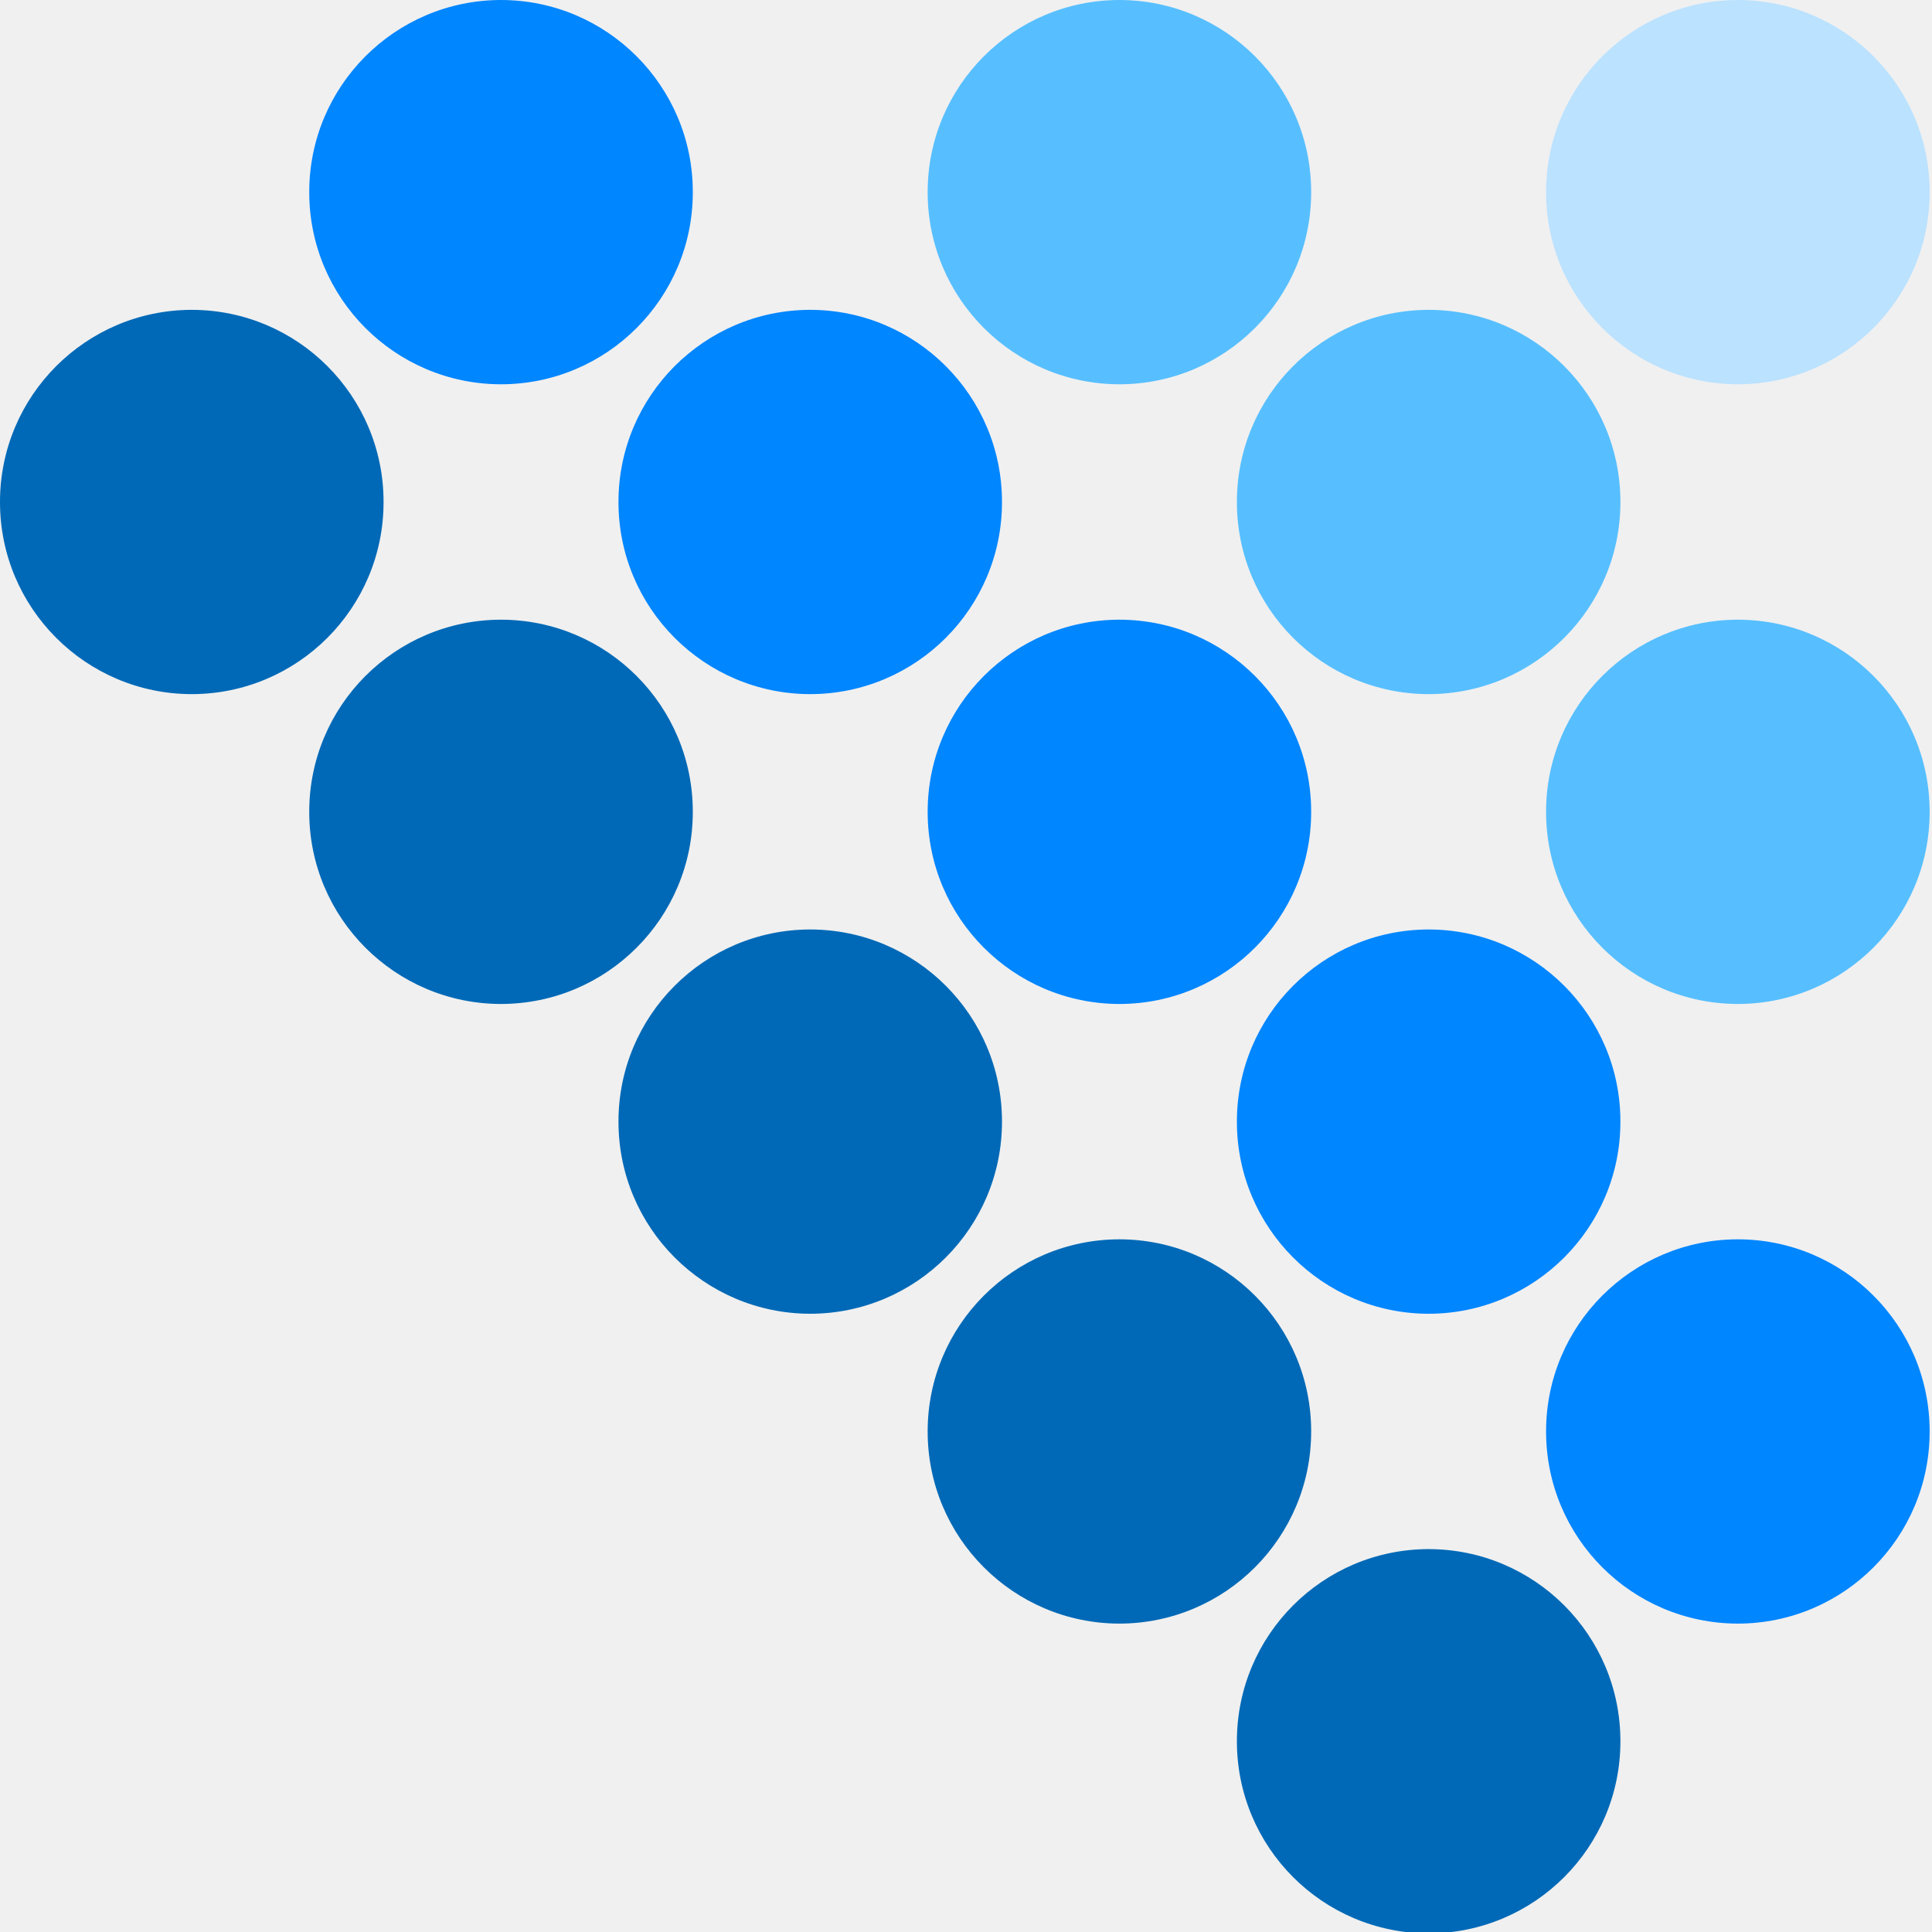
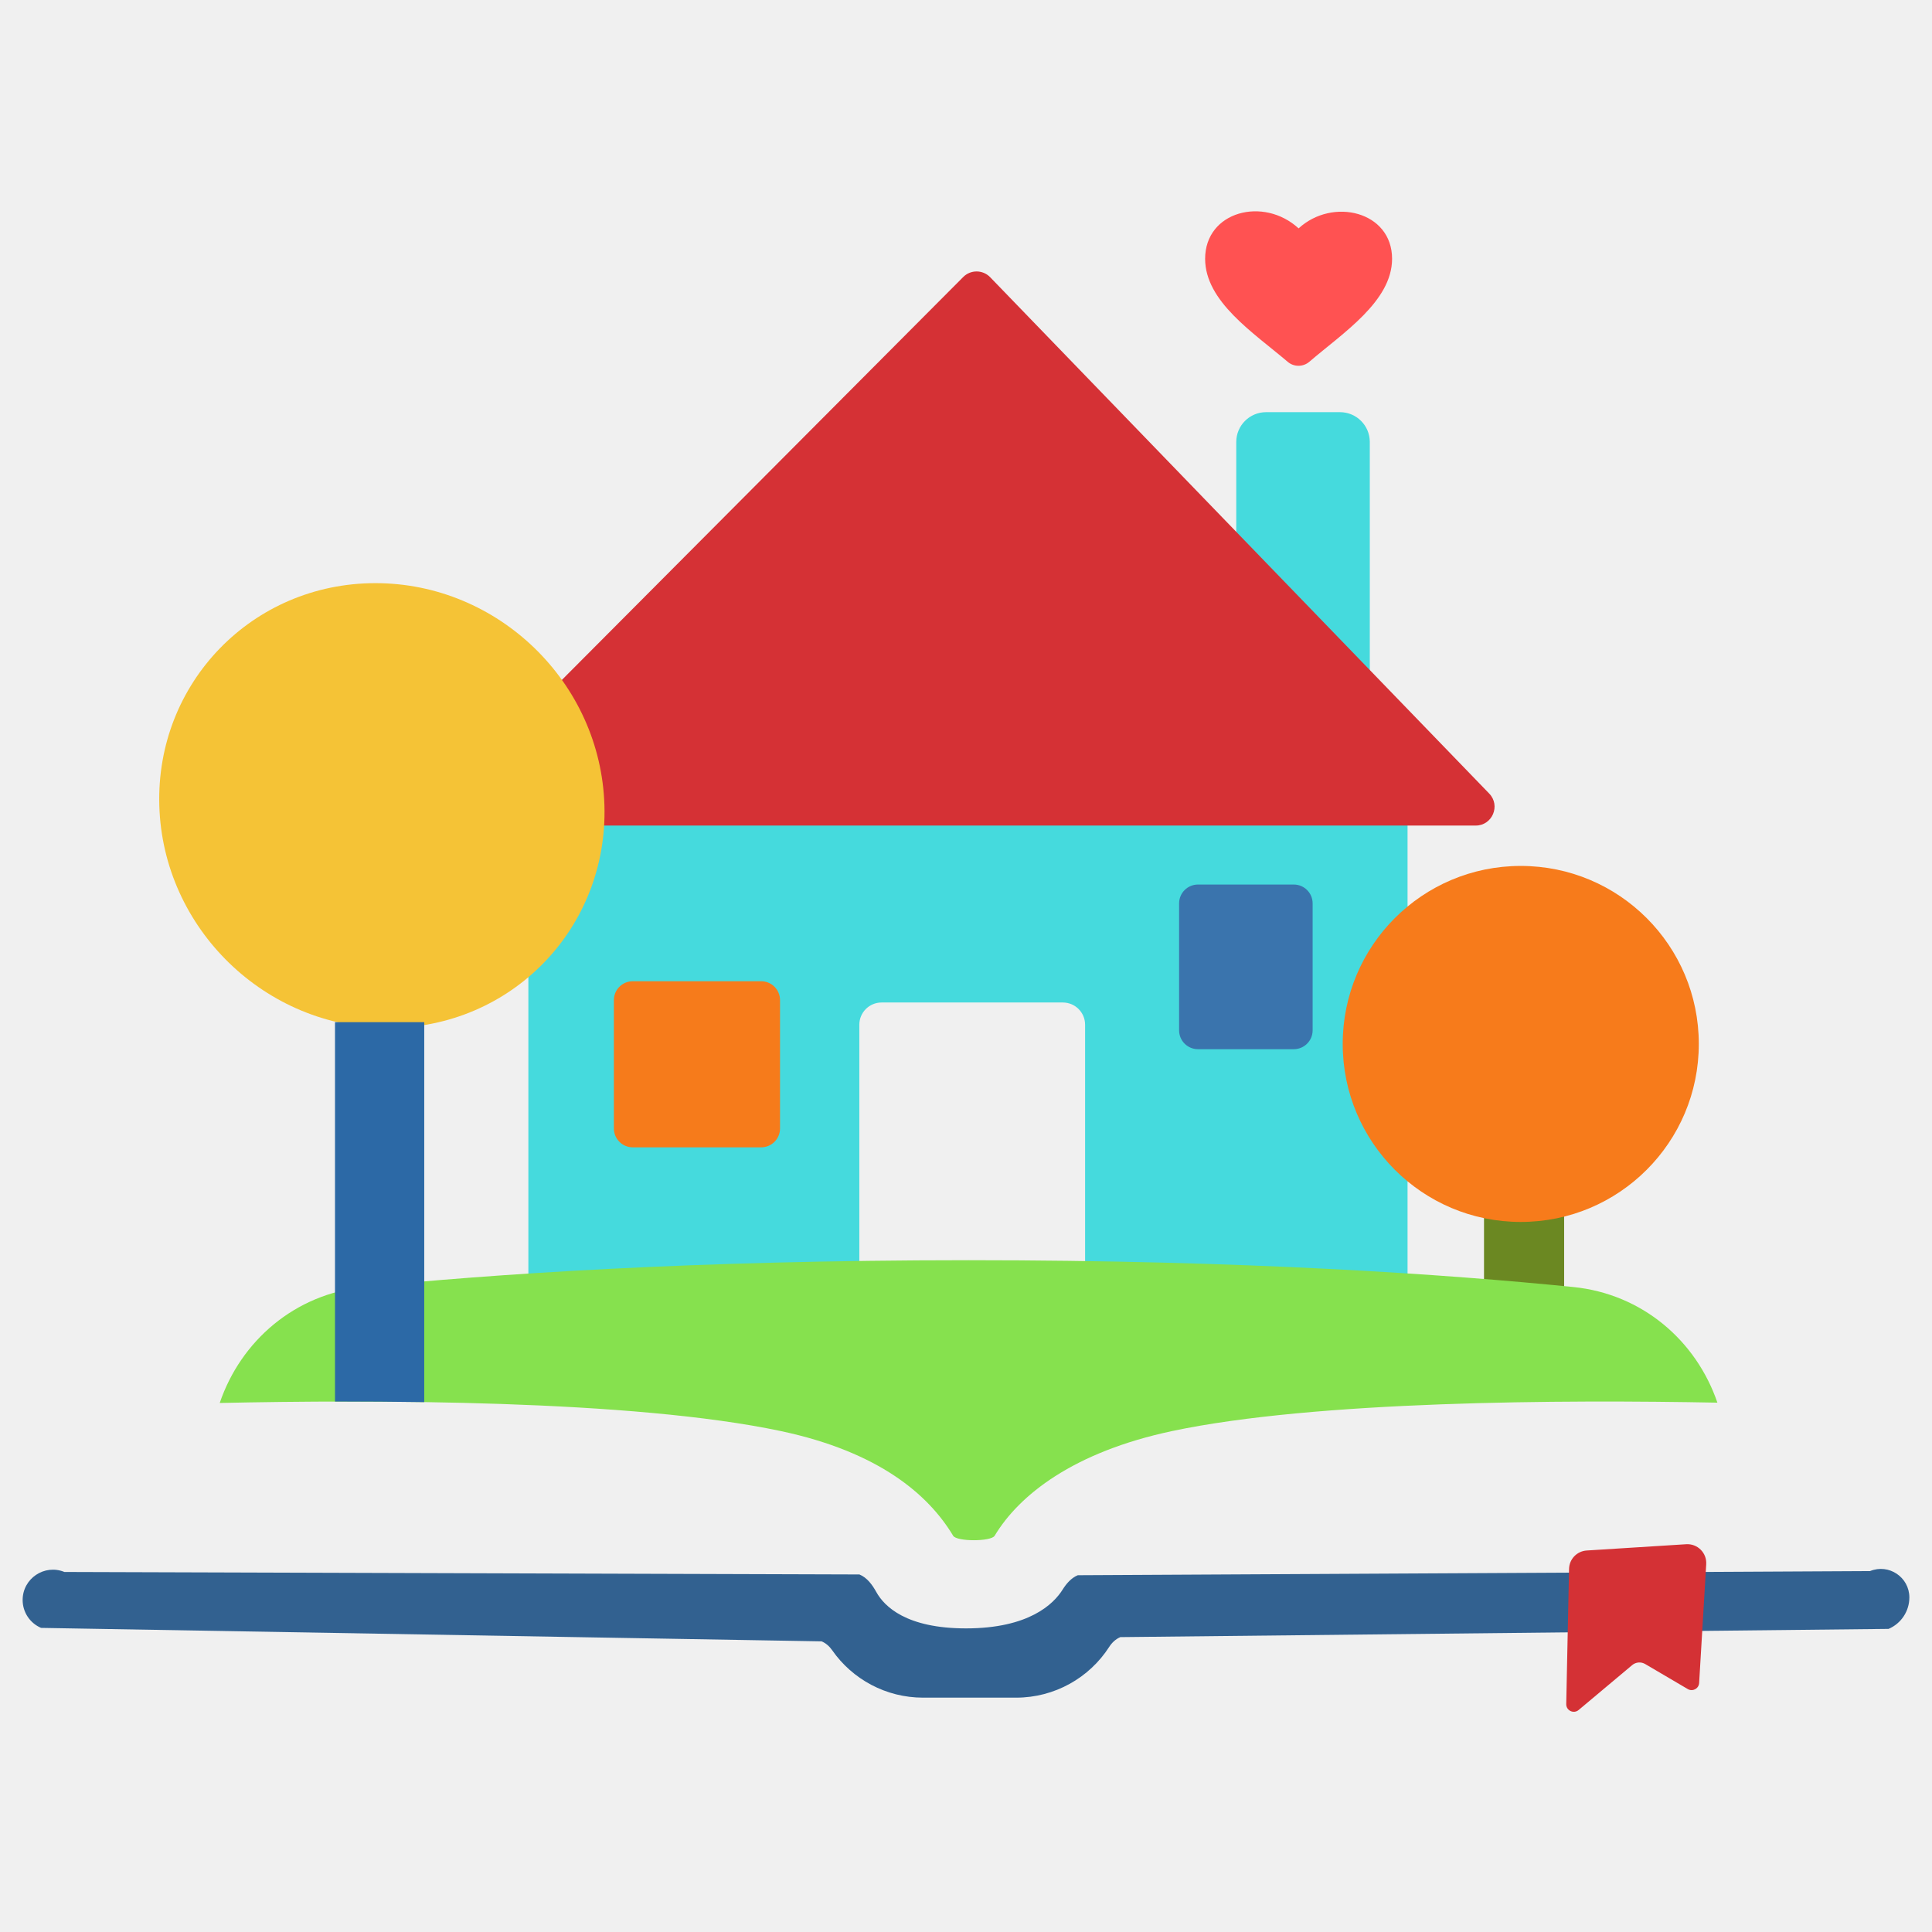
- <svg xmlns="http://www.w3.org/2000/svg" width="32" height="32" fill="none">
-   <g clip-path="url(#clip0_404_274)">
-     <path d="M28.785 26.892a3.18 3.18 0 003.176-3.183 3.18 3.18 0 00-3.176-3.182 3.18 3.18 0 00-3.177 3.182 3.18 3.18 0 003.177 3.183z" fill="#0086FF" />
-     <path d="M23.663 32.023a3.18 3.18 0 003.176-3.183 3.18 3.18 0 00-3.176-3.182 3.18 3.18 0 00-3.176 3.182 3.18 3.18 0 003.176 3.183z" fill="#0069B7" />
-     <path d="M28.785 16.629a3.18 3.18 0 003.176-3.183 3.18 3.18 0 00-3.176-3.182 3.18 3.18 0 00-3.177 3.182 3.18 3.18 0 003.177 3.183z" fill="#57BFFF" />
-     <path d="M23.663 21.76a3.18 3.18 0 003.176-3.183 3.18 3.18 0 00-3.176-3.182 3.18 3.18 0 00-3.176 3.182 3.18 3.18 0 003.176 3.183z" fill="#0086FF" />
-     <path d="M18.541 26.892a3.18 3.18 0 003.176-3.183 3.18 3.18 0 00-3.176-3.182 3.18 3.18 0 00-3.176 3.182 3.18 3.18 0 003.176 3.183z" fill="#0069B7" />
-     <path d="M28.785 6.365a3.18 3.18 0 003.176-3.182A3.18 3.18 0 0028.785 0a3.18 3.18 0 00-3.177 3.183 3.18 3.18 0 003.177 3.182z" fill="#BBE2FF" />
-     <path d="M23.663 11.497a3.18 3.18 0 003.176-3.183 3.18 3.18 0 00-3.176-3.182 3.18 3.18 0 00-3.176 3.182 3.18 3.18 0 003.176 3.183z" fill="#57BFFF" />
-     <path d="M18.541 16.629a3.18 3.18 0 003.176-3.183 3.18 3.18 0 00-3.176-3.182 3.18 3.18 0 00-3.176 3.182 3.18 3.18 0 003.176 3.183z" fill="#0086FF" />
-     <path d="M13.42 21.76a3.18 3.18 0 003.176-3.183 3.18 3.18 0 00-3.176-3.182 3.18 3.18 0 00-3.176 3.182 3.18 3.18 0 003.176 3.183z" fill="#0069B7" />
-     <path d="M18.541 6.365a3.18 3.18 0 003.176-3.182A3.18 3.18 0 0018.541 0a3.18 3.18 0 00-3.176 3.183 3.18 3.18 0 003.176 3.182z" fill="#57BFFF" />
-     <path d="M13.42 11.497a3.18 3.18 0 003.176-3.183 3.18 3.18 0 00-3.176-3.182 3.18 3.18 0 00-3.176 3.182 3.18 3.18 0 003.176 3.183z" fill="#0086FF" />
-     <path d="M8.298 16.629a3.18 3.18 0 003.177-3.183 3.18 3.18 0 00-3.177-3.182 3.18 3.18 0 00-3.176 3.182 3.18 3.18 0 003.176 3.183z" fill="#0069B7" />
-     <path d="M8.298 6.365a3.18 3.18 0 003.177-3.182A3.18 3.18 0 008.298 0a3.18 3.18 0 00-3.176 3.183 3.18 3.18 0 003.176 3.182z" fill="#0086FF" />
-     <path d="M3.176 11.497a3.18 3.18 0 003.177-3.183 3.18 3.18 0 00-3.177-3.182A3.18 3.18 0 000 8.314a3.18 3.18 0 003.176 3.183z" fill="#0069B7" />
-   </g>
-   <defs>
-     <clipPath id="clip0_404_274">
-       <path fill="#fff" d="M0 0h32v32H0z" />
-     </clipPath>
-   </defs>
+ <svg xmlns="http://www.w3.org/2000/svg" width="512" height="512" viewBox="0 0 512 512" fill="none">
+   <path d="M355.108 109.228C359.472 109.228 363.01 112.765 363.01 117.128V190.954C363.01 195.318 359.472 198.855 355.108 198.855H335.525C331.16 198.855 327.622 195.318 327.622 190.954V117.128C327.622 112.765 331.16 109.228 335.525 109.228H355.108Z" fill="#45DADD" />
+   <path d="M365.111 208.413C369.476 208.413 373.014 211.95 373.014 216.314V347.992C373.014 352.356 369.476 355.893 365.111 355.893H287.563V271.568C287.563 268.312 284.923 265.672 281.665 265.672H233.628C230.37 265.672 227.73 268.312 227.73 271.568V355.893H147.923C143.559 355.893 140.021 352.356 140.021 347.992V216.314C140.021 211.95 143.559 208.413 147.923 208.413H365.111Z" fill="#45DADD" />
+   <path d="M255.265 73.41C257.24 71.427 260.458 71.452 262.403 73.464L394.662 210.308C397.729 213.482 395.48 218.783 391.066 218.783H122.495C118.045 218.783 115.812 213.407 118.953 210.254L255.265 73.41Z" fill="#D53135" />
+   <path d="M368.915 68.582C368.915 79.863 355.823 88.272 346.982 95.876C345.356 97.275 342.913 97.293 341.278 95.904C332.143 88.142 319.372 79.905 319.372 68.582C319.372 56.012 334.854 51.986 344.143 60.522C353.175 52.224 368.915 56.012 368.915 68.582Z" fill="#FF5252" />
+   <rect x="162.686" y="260.039" width="44.029" height="44.018" rx="5" fill="#F67B1B" />
+   <rect x="312.474" y="234.411" width="35.388" height="43.635" rx="5" fill="#3A74AD" />
+   <path d="M414.513 346.393C407.769 349.334 400.751 352.452 393.508 355.74H393.28V319.181H414.513V346.393Z" fill="#6B8822" />
+   <rect x="355.833" y="229.482" width="94.368" height="94.345" rx="47.172" fill="#F77B1B" />
+   <rect width="117.96" height="117.931" rx="58.965" transform="matrix(1 -0.000461196 0.0293193 0.99957 40.4907 154.569)" fill="#F5C336" />
+   <path d="M58.228 371.804C98.666 370.924 167.58 370.91 206.929 379.249C232.987 384.772 246.08 396.135 252.595 406.994C253.539 408.568 262.648 408.568 263.592 406.994C270.106 396.135 284.551 384.772 310.609 379.249C348.634 371.191 414.265 370.932 455.13 371.718C449.502 355.267 435.197 342.917 416.96 341.076C383.651 337.714 330.064 333.966 256.694 333.967C183.325 333.967 129.738 337.715 96.428 341.076C78.16 342.919 63.837 355.31 58.228 371.804Z" fill="#86E14E" />
+   <path fill-rule="evenodd" clip-rule="evenodd" d="M88.777 270.882H112.428V371.579C104.328 371.453 96.378 371.41 88.777 371.426V270.882Z" fill="#2C69A6" />
+   <path d="M17.067 416.587C11.784 414.43 6 418.315 6 424.02C6 427.238 7.923 430.146 10.884 431.407L217.738 434.976C218.878 435.462 219.822 436.305 220.53 437.323C225.898 445.033 234.801 449.895 244.603 449.895H269.292C279.473 449.895 288.685 444.649 293.972 436.414C294.688 435.299 295.679 434.373 296.898 433.854L500.488 431.674C503.83 430.251 506 426.97 506 423.338C506 417.965 500.546 414.311 495.575 416.354L285.622 417.451C283.888 418.164 282.598 419.679 281.602 421.266C279.221 425.061 272.708 431.54 256 431.54C240.171 431.54 234.343 425.724 232.221 421.886C231.168 419.982 229.771 418.071 227.757 417.249L17.067 416.587Z" fill="#326190" />
+   <path d="M415.815 415.783C415.869 413.185 417.904 411.062 420.498 410.899L446.858 409.236C449.857 409.047 452.344 411.526 452.166 414.525L450.288 446.015C450.199 447.506 448.567 448.376 447.279 447.619L435.987 440.984C434.893 440.341 433.512 440.456 432.54 441.271L418.354 453.168C417.037 454.272 415.033 453.311 415.069 451.593L415.815 415.783Z" fill="#D43135" />
</svg>
